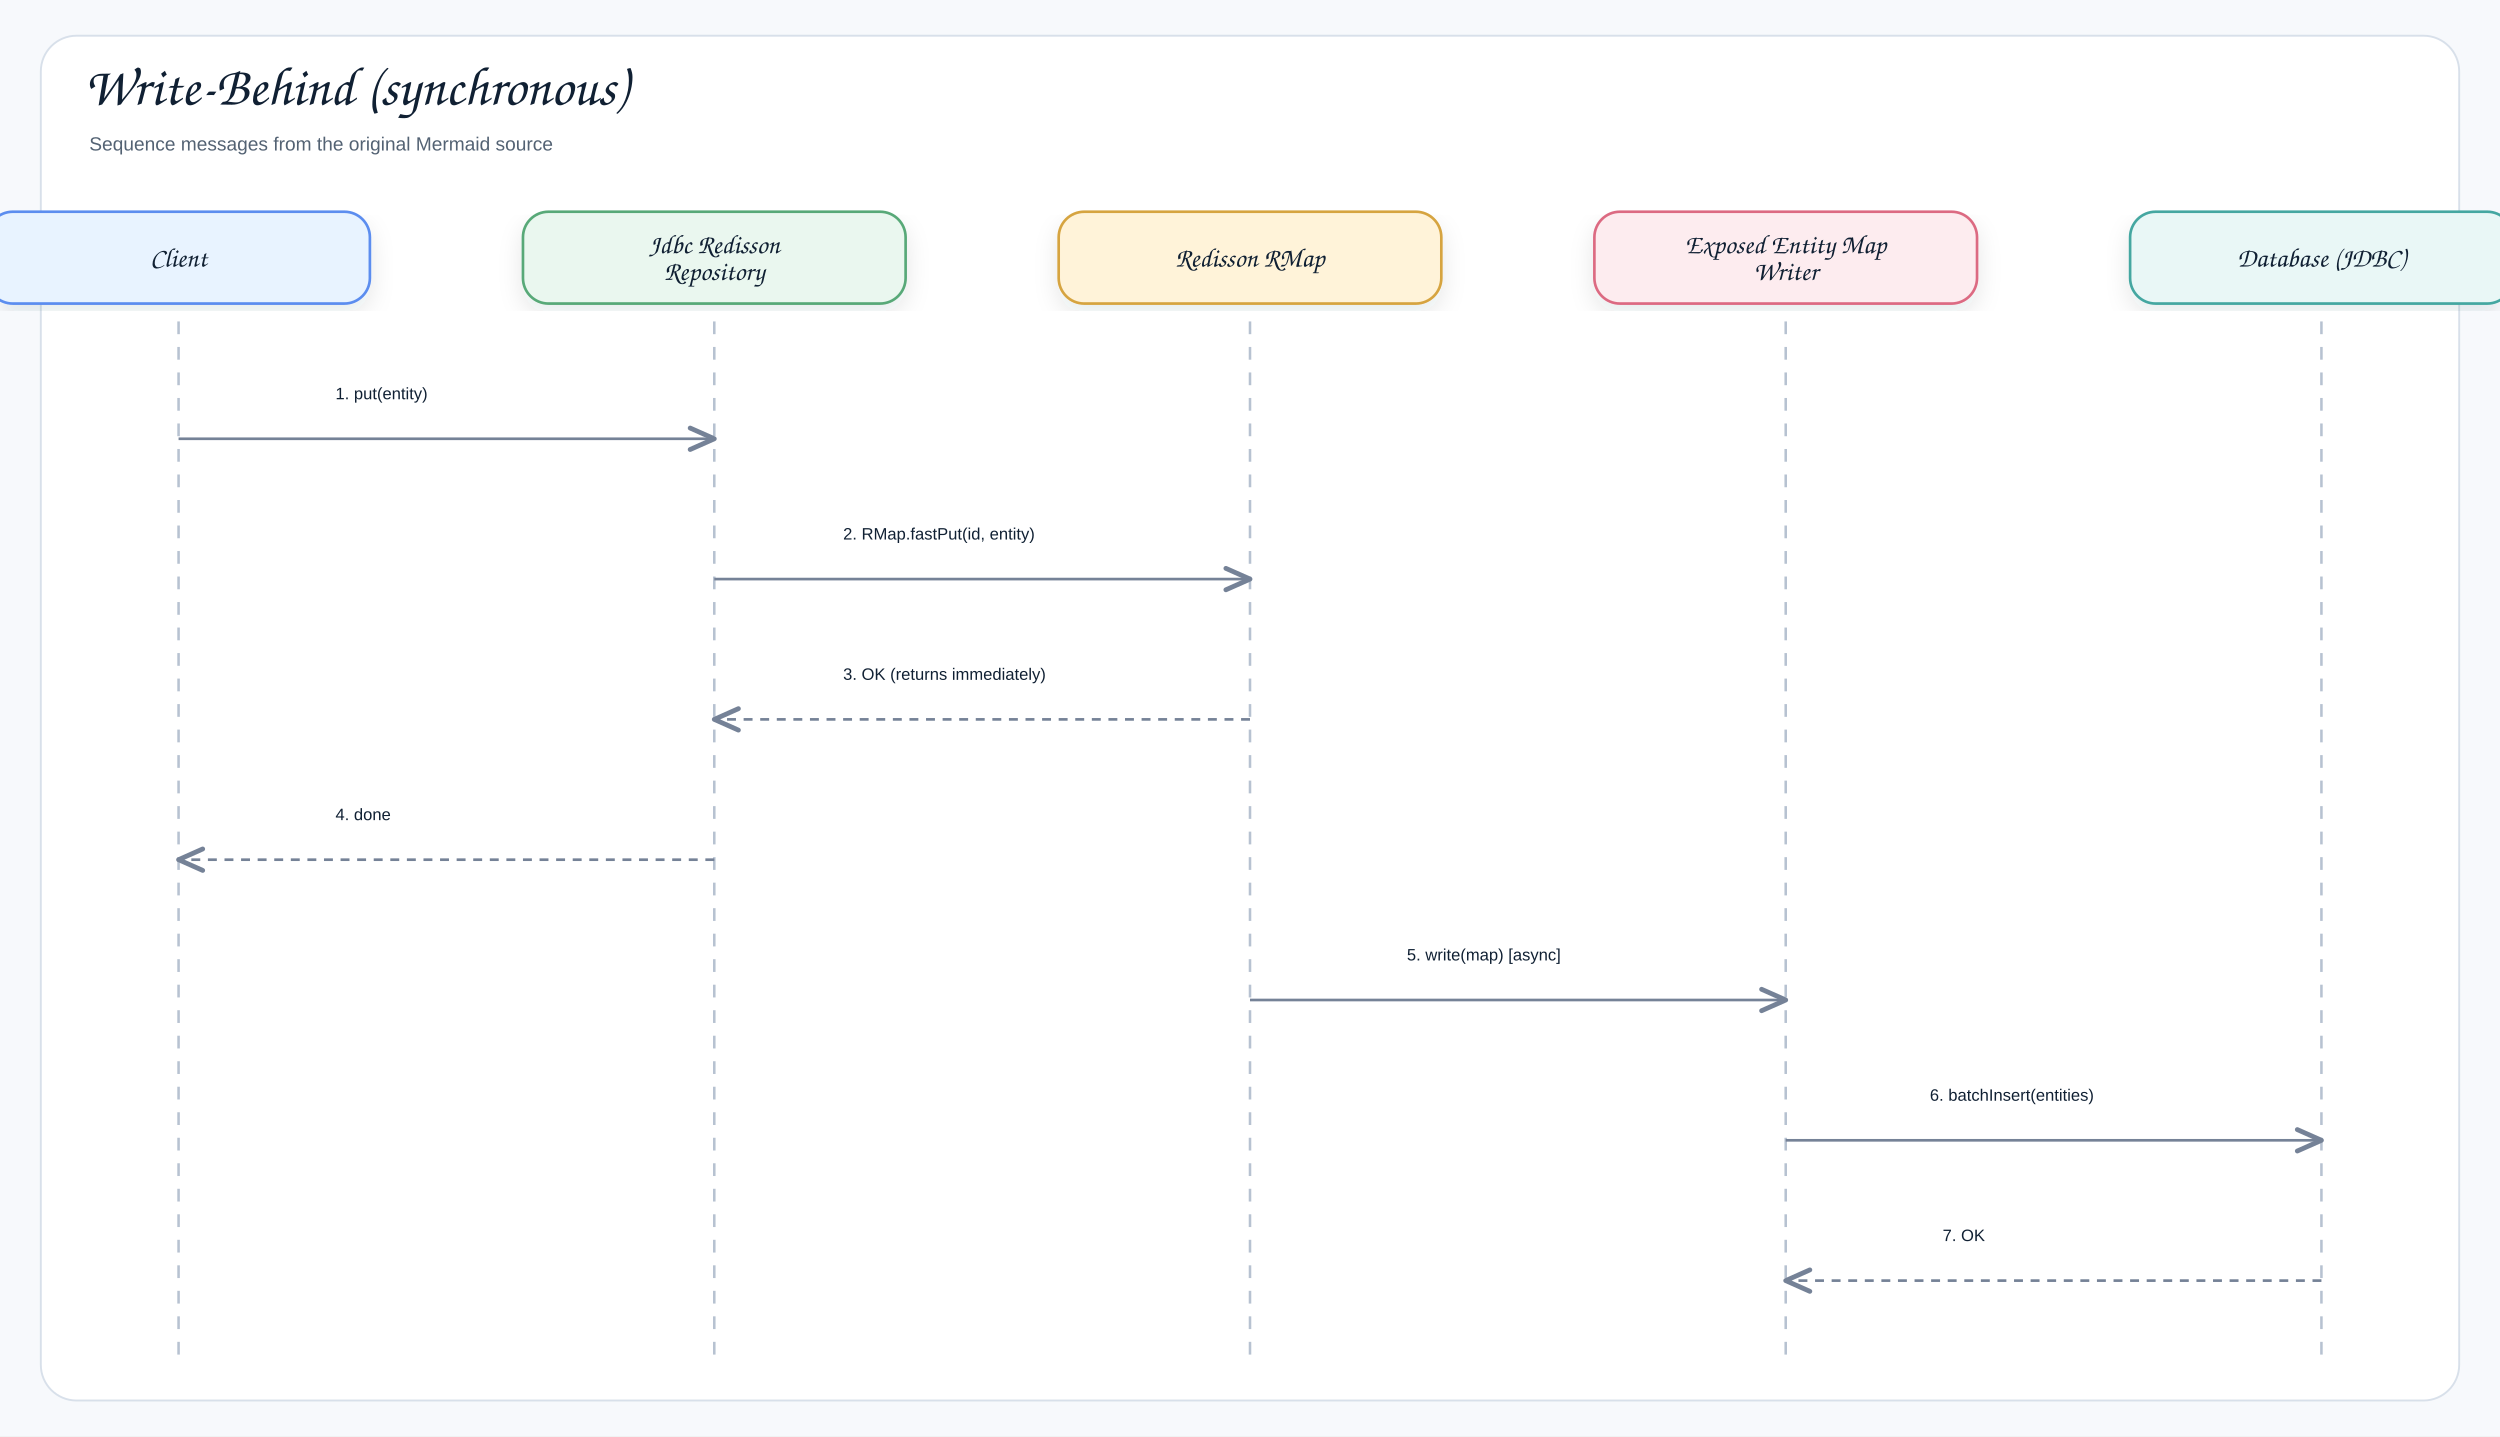
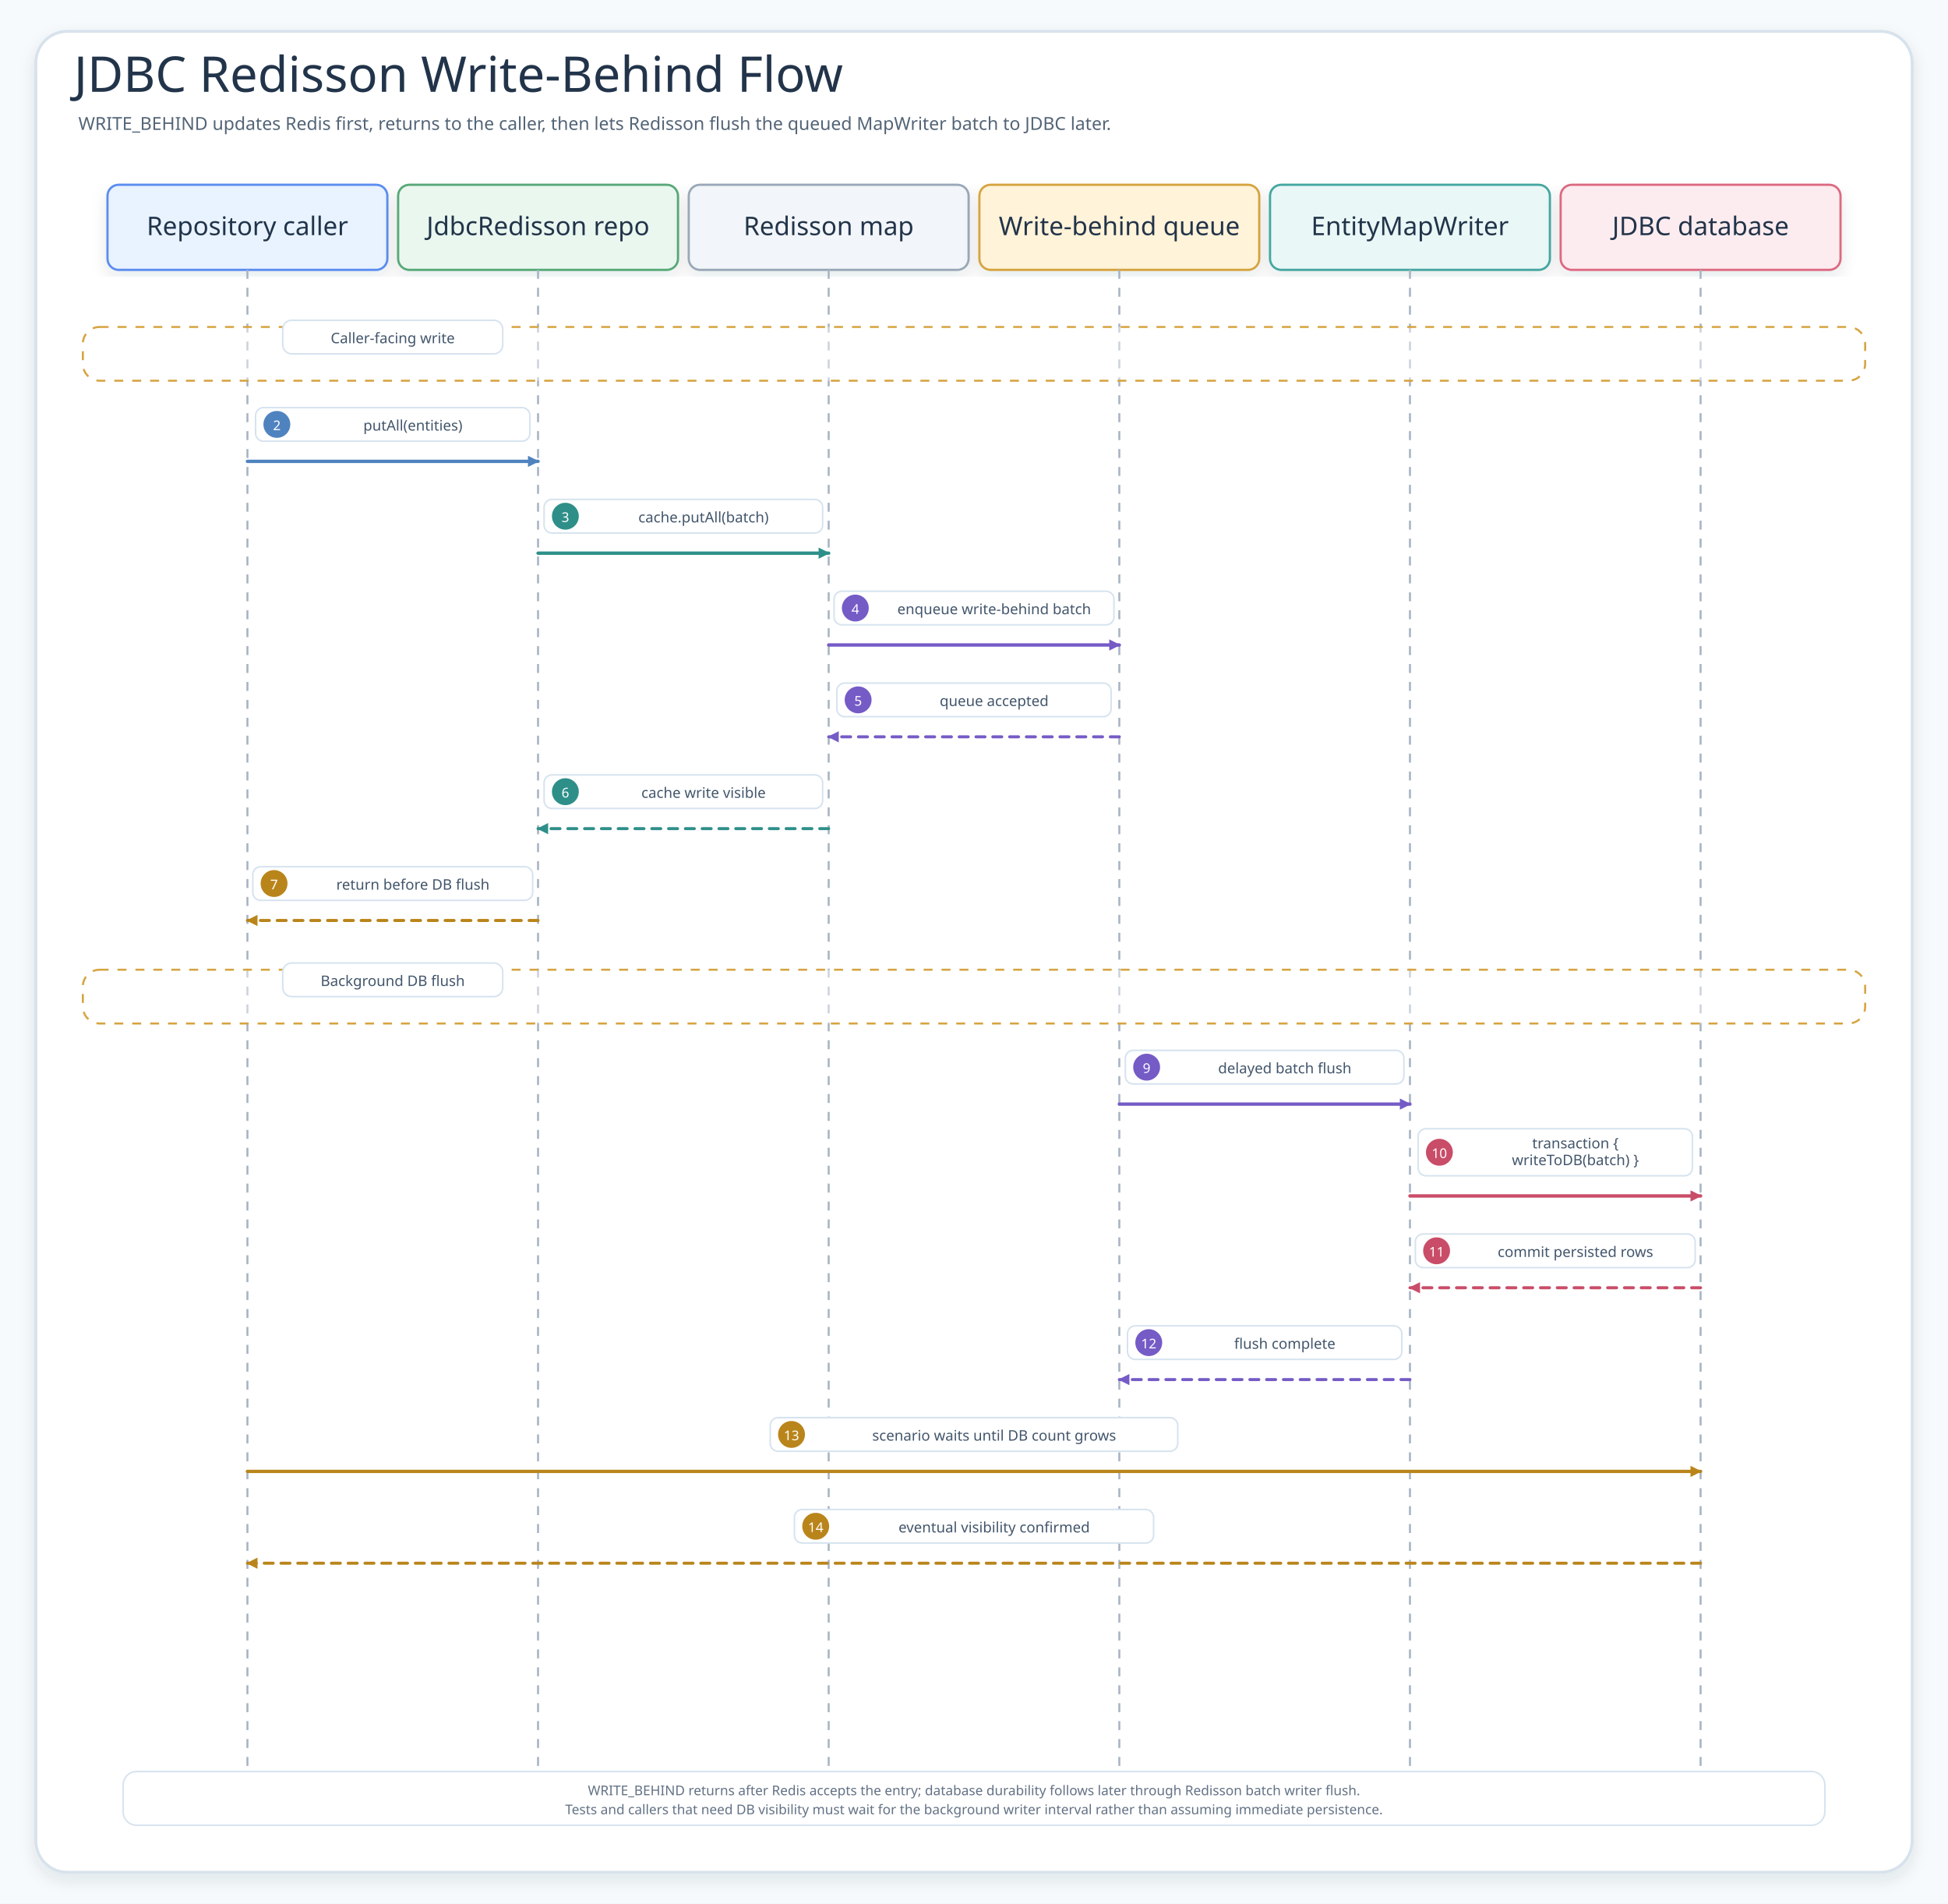
- <svg xmlns="http://www.w3.org/2000/svg" width="1960" height="1126" viewBox="0 0 1960 1126" role="img" aria-label="Write-Behind (synchronous)">
+ <svg xmlns="http://www.w3.org/2000/svg" width="1740" height="1700" viewBox="0 0 1740 1700" role="img" aria-labelledby="title desc">
  <defs>
+     <marker id="seqArrow-call" viewBox="0 0 10 10" markerWidth="10" markerHeight="10" refX="9" refY="5" orient="auto" markerUnits="userSpaceOnUse">
+       <path d="M 0 0 L 10 5 L 0 10 Z" fill="#4F83BF" />
+     </marker>
+     <marker id="seqArrow-scoped" viewBox="0 0 10 10" markerWidth="10" markerHeight="10" refX="9" refY="5" orient="auto" markerUnits="userSpaceOnUse">
+       <path d="M 0 0 L 10 5 L 0 10 Z" fill="#755BC6" />
+     </marker>
+     <marker id="seqArrow-thread" viewBox="0 0 10 10" markerWidth="10" markerHeight="10" refX="9" refY="5" orient="auto" markerUnits="userSpaceOnUse">
+       <path d="M 0 0 L 10 5 L 0 10 Z" fill="#2E8F89" />
+     </marker>
+     <marker id="seqArrow-restore" viewBox="0 0 10 10" markerWidth="10" markerHeight="10" refX="9" refY="5" orient="auto" markerUnits="userSpaceOnUse">
+       <path d="M 0 0 L 10 5 L 0 10 Z" fill="#3E9868" />
+     </marker>
+     <marker id="seqArrow-fallback" viewBox="0 0 10 10" markerWidth="10" markerHeight="10" refX="9" refY="5" orient="auto" markerUnits="userSpaceOnUse">
+       <path d="M 0 0 L 10 5 L 0 10 Z" fill="#B9851B" />
+     </marker>
+     <marker id="seqArrow-audit" viewBox="0 0 10 10" markerWidth="10" markerHeight="10" refX="9" refY="5" orient="auto" markerUnits="userSpaceOnUse">
+       <path d="M 0 0 L 10 5 L 0 10 Z" fill="#C94D68" />
+     </marker>
+     <marker id="seqArrow-neutral" viewBox="0 0 10 10" markerWidth="10" markerHeight="10" refX="9" refY="5" orient="auto" markerUnits="userSpaceOnUse">
+       <path d="M 0 0 L 10 5 L 0 10 Z" fill="#758297" />
+     </marker>
    <filter id="shadow" x="-8%" y="-8%" width="116%" height="116%">
-       <feDropShadow dx="0" dy="8" stdDeviation="9" flood-color="#1f2937" flood-opacity="0.10" />
+       <feDropShadow dx="0" dy="6" stdDeviation="7" flood-color="#203040" flood-opacity="0.10" />
    </filter>
-     <marker id="openArrow" markerWidth="12" markerHeight="10" refX="10" refY="5" orient="auto" markerUnits="strokeWidth">
-       <path d="M 1 1 L 10 5 L 1 9" fill="none" stroke="#758297" stroke-width="1.8" stroke-linecap="round" stroke-linejoin="round" />
-     </marker>
-     <marker id="inherit" markerWidth="14" markerHeight="12" refX="12" refY="6" orient="auto" markerUnits="strokeWidth">
-       <path d="M 0 1 L 12 6 L 0 11 Z" fill="#ffffff" stroke="#758297" stroke-width="1.8" />
-     </marker>
    <style>
-     .canvas{fill:#f7f9fc}.frame{fill:#fff;stroke:#d8e0ea;stroke-width:1.5}
-     .title{font-family:"Architects Daughter","Comic Sans MS","Comic Sans",cursive;font-size:43px;font-weight:400;fill:#102033}
-     .subtitle{font-family:"Comic Sans MS","Comic Sans","Comic Neue",Arial,sans-serif;font-size:15px;font-weight:400;fill:#536273}
-     .label{font-family:"Architects Daughter","Comic Sans MS","Comic Sans",cursive;font-size:25px;font-weight:400;fill:#102033}
-     .smallLabel{font-family:"Architects Daughter","Comic Sans MS","Comic Sans",cursive;font-size:21px;font-weight:400;fill:#102033}
-     .mono{font-family:"Comic Sans MS","Comic Sans","Comic Neue",Arial,sans-serif;font-size:12px;font-weight:400;fill:#102033}
-     .small{font-family:"Comic Sans MS","Comic Sans","Comic Neue",Arial,sans-serif;font-size:12px;font-weight:400;fill:#536273}
-     .strong{font-family:"Comic Sans MS","Comic Sans","Comic Neue",Arial,sans-serif;font-size:13px;font-weight:400;fill:#102033}
-     .card{stroke-width:2.1;filter:url(#shadow)}.compartment{stroke-width:1.5;fill:none}
-     .line{stroke:#758297;stroke-width:2.1;fill:none;marker-end:url(#openArrow)}
-     .plainLine{stroke:#758297;stroke-width:2.1;fill:none}
-     .dashed{stroke:#758297;stroke-width:2.1;stroke-dasharray:7 6;fill:none;marker-end:url(#openArrow)}
-     .inheritLine{stroke:#758297;stroke-width:2.2;fill:none;marker-end:url(#inherit)}
-     .implLine{stroke:#758297;stroke-width:2.2;stroke-dasharray:8 7;fill:none;marker-end:url(#inherit)}
-   </style>
+       .canvas{fill:#F7FAFC}.frame{fill:#FFFFFF;stroke:#D7E2EC;stroke-width:2.6;filter:url(#shadow)}
+       .title{font-family:"Architects Daughter";font-size:44px;fill:#22344A;font-weight:400}.subtitle{font-family:"Comic Mono";font-size:16px;fill:#536476;font-weight:400}
+       .card{filter:url(#shadow);stroke-width:2}.cardTitle{font-family:"Architects Daughter";font-size:23px;fill:#22344A;font-weight:400}
+       .detail{font-family:"Comic Mono";font-size:13px;fill:#42556B;font-weight:400}.small{font-family:"Comic Mono";font-size:12px;fill:#627184;font-weight:400}
+       .seq{fill:none;stroke-width:3;stroke-linecap:round}.seqReturn{fill:none;stroke-width:2.7;stroke-linecap:round;stroke-dasharray:8 7}
+       .lifeline{stroke:#A7B4C3;stroke-width:1.8;stroke-dasharray:8 8}.labelPill{fill:#FFFFFF;stroke:#D6E3EF;stroke-width:1.4}
+       .branchBox{fill:#FFFFFF;fill-opacity:.42;stroke:#D6A441;stroke-width:1.8;stroke-dasharray:8 8}.note{fill:#FFFFFF;stroke:#D6E3EF;stroke-width:1.4}
+     </style>
  </defs>
-   <rect class="canvas" width="1960" height="1126" />
-   <rect class="frame" x="32" y="28" width="1896" height="1070" rx="28" />
-   <text class="title" x="66" y="82">Write-Behind (synchronous)</text>
-   <text class="subtitle" x="70" y="118">Sequence messages from the original Mermaid source</text>
-   <rect class="card" x="-10" y="166" width="300" height="72" rx="20" fill="#E8F3FF" stroke="#5B8DEF" />
-   <text class="smallLabel" x="140" y="209" text-anchor="middle">Client</text>
-   <line class="lifeline" x1="140" y1="252" x2="140" y2="1066" stroke="#b7c2d1" stroke-width="2" stroke-dasharray="10 10" />
-   <rect class="card" x="410" y="166" width="300" height="72" rx="20" fill="#EAF7EF" stroke="#58A978" />
-   <text class="smallLabel" x="560" y="198.5" text-anchor="middle">Jdbc Redisson</text>
-   <text class="smallLabel" x="560" y="219.5" text-anchor="middle">Repository</text>
-   <line class="lifeline" x1="560" y1="252" x2="560" y2="1066" stroke="#b7c2d1" stroke-width="2" stroke-dasharray="10 10" />
-   <rect class="card" x="830" y="166" width="300" height="72" rx="20" fill="#FFF3D9" stroke="#D6A441" />
-   <text class="smallLabel" x="980" y="209" text-anchor="middle">Redisson RMap</text>
-   <line class="lifeline" x1="980" y1="252" x2="980" y2="1066" stroke="#b7c2d1" stroke-width="2" stroke-dasharray="10 10" />
-   <rect class="card" x="1250" y="166" width="300" height="72" rx="20" fill="#FDECEF" stroke="#DC6B82" />
-   <text class="smallLabel" x="1400" y="198.5" text-anchor="middle">Exposed Entity Map</text>
-   <text class="smallLabel" x="1400" y="219.5" text-anchor="middle">Writer</text>
-   <line class="lifeline" x1="1400" y1="252" x2="1400" y2="1066" stroke="#b7c2d1" stroke-width="2" stroke-dasharray="10 10" />
-   <rect class="card" x="1670" y="166" width="300" height="72" rx="20" fill="#E9F7F6" stroke="#45A7A1" />
-   <text class="smallLabel" x="1820" y="209" text-anchor="middle">Database (JDBC)</text>
-   <line class="lifeline" x1="1820" y1="252" x2="1820" y2="1066" stroke="#b7c2d1" stroke-width="2" stroke-dasharray="10 10" />
-   <rect x="245" y="286" width="210" height="40" rx="12" fill="#ffffff" opacity="0.97" />
-   <text class="strong" x="263" y="313" text-anchor="start">1. put(entity)</text>
-   <path class="line" d="M140 344 L560 344" />
-   <rect x="643" y="396" width="254" height="40" rx="12" fill="#ffffff" opacity="0.97" />
-   <text class="strong" x="661" y="423" text-anchor="start">2. RMap.fastPut(id, entity)</text>
-   <path class="line" d="M560 454 L980 454" />
-   <rect x="643" y="506" width="254" height="40" rx="12" fill="#ffffff" opacity="0.97" />
-   <text class="strong" x="661" y="533" text-anchor="start">3. OK (returns immediately)</text>
-   <path class="dashed" d="M980 564 L560 564" />
-   <rect x="245" y="616" width="210" height="40" rx="12" fill="#ffffff" opacity="0.97" />
-   <text class="strong" x="263" y="643" text-anchor="start">4. done</text>
-   <path class="dashed" d="M560 674 L140 674" />
-   <rect x="1085" y="726" width="210" height="40" rx="12" fill="#ffffff" opacity="0.97" />
-   <text class="strong" x="1103" y="753" text-anchor="start">5. write(map) [async]</text>
-   <path class="line" d="M980 784 L1400 784" />
-   <rect x="1495" y="836" width="230" height="40" rx="12" fill="#ffffff" opacity="0.97" />
-   <text class="strong" x="1513" y="863" text-anchor="start">6. batchInsert(entities)</text>
-   <path class="line" d="M1400 894 L1820 894" />
-   <rect x="1505" y="946" width="210" height="40" rx="12" fill="#ffffff" opacity="0.97" />
-   <text class="strong" x="1523" y="973" text-anchor="start">7. OK</text>
-   <path class="dashed" d="M1820 1004 L1400 1004" />
+   <rect class="canvas" width="1740" height="1700" />
+   <rect class="frame" x="32" y="28" width="1676" height="1644" rx="28" />
+   <text class="title" x="66" y="82">JDBC Redisson Write-Behind Flow</text>
+   <text class="subtitle" x="70" y="116">WRITE_BEHIND updates Redis first, returns to the caller, then lets Redisson flush the queued MapWriter batch to JDBC later.</text>
+   <g id="participant-caller">
+     <rect class="card" x="96" y="165" width="250" height="76" rx="10" fill="#E8F3FF" stroke="#5B8DEF" />
+     <text class="cardTitle" x="221" y="210" text-anchor="middle">Repository caller</text>
+     <line class="lifeline" x1="221" y1="241" x2="221" y2="1606" />
+   </g>
+   <g id="participant-repo">
+     <rect class="card" x="355.6" y="165" width="250" height="76" rx="10" fill="#EAF7EF" stroke="#58A978" />
+     <text class="cardTitle" x="480.6" y="210" text-anchor="middle">JdbcRedisson repo</text>
+     <line class="lifeline" x1="480.6" y1="241" x2="480.6" y2="1606" />
+   </g>
+   <g id="participant-map">
+     <rect class="card" x="615.2" y="165" width="250" height="76" rx="10" fill="#F2F5F9" stroke="#9AA8B8" />
+     <text class="cardTitle" x="740.2" y="210" text-anchor="middle">Redisson map</text>
+     <line class="lifeline" x1="740.2" y1="241" x2="740.2" y2="1606" />
+   </g>
+   <g id="participant-queue">
+     <rect class="card" x="874.8" y="165" width="250" height="76" rx="10" fill="#FFF3D9" stroke="#D6A441" />
+     <text class="cardTitle" x="999.8" y="210" text-anchor="middle">Write-behind queue</text>
+     <line class="lifeline" x1="999.8" y1="241" x2="999.8" y2="1606" />
+   </g>
+   <g id="participant-writer">
+     <rect class="card" x="1134.4" y="165" width="250" height="76" rx="10" fill="#E9F7F6" stroke="#45A7A1" />
+     <text class="cardTitle" x="1259.4" y="210" text-anchor="middle">EntityMapWriter</text>
+     <line class="lifeline" x1="1259.4" y1="241" x2="1259.4" y2="1606" />
+   </g>
+   <g id="participant-database">
+     <rect class="card" x="1394" y="165" width="250" height="76" rx="10" fill="#FDECEF" stroke="#DC6B82" />
+     <text class="cardTitle" x="1519" y="210" text-anchor="middle">JDBC database</text>
+     <line class="lifeline" x1="1519" y1="241" x2="1519" y2="1606" />
+   </g>
+   <g>
+     <rect class="branchBox" x="74" y="292" width="1592" height="48" rx="15" />
+     <rect class="labelPill" x="252.55" y="286" width="196.5" height="30" rx="8" />
+     <text class="detail" x="350.8" y="302" text-anchor="middle" dominant-baseline="middle">Caller-facing write</text>
+   </g>
+   <g id="m2">
+     <rect class="labelPill" x="228.3" y="364" width="245" height="30" rx="7" />
+     <circle cx="247.3" cy="379" r="12" fill="#4F83BF" />
+     <text class="detail" x="247.3" y="380" text-anchor="middle" dominant-baseline="middle" style="fill:#fff;font-size:12px">2</text>
+     <text class="detail" x="368.8" y="380" text-anchor="middle" dominant-baseline="middle">putAll(entities)</text>
+     <path class="seq" d="M221 412 L480.6 412" stroke="#4F83BF" marker-end="url(#seqArrow-call)" />
+   </g>
+   <g id="m3">
+     <rect class="labelPill" x="486" y="446" width="248.8" height="30" rx="7" />
+     <circle cx="505" cy="461" r="12" fill="#2E8F89" />
+     <text class="detail" x="505" y="462" text-anchor="middle" dominant-baseline="middle" style="fill:#fff;font-size:12px">3</text>
+     <text class="detail" x="628.4" y="462" text-anchor="middle" dominant-baseline="middle">cache.putAll(batch)</text>
+     <path class="seq" d="M480.6 494 L740.2 494" stroke="#2E8F89" marker-end="url(#seqArrow-thread)" />
+   </g>
+   <g id="m4">
+     <rect class="labelPill" x="745" y="528" width="250" height="30" rx="7" />
+     <circle cx="764" cy="543" r="12" fill="#755BC6" />
+     <text class="detail" x="764" y="544" text-anchor="middle" dominant-baseline="middle" style="fill:#fff;font-size:12px">4</text>
+     <text class="detail" x="888" y="544" text-anchor="middle" dominant-baseline="middle">enqueue write-behind batch</text>
+     <path class="seq" d="M740.2 576 L999.8 576" stroke="#755BC6" marker-end="url(#seqArrow-scoped)" />
+   </g>
+   <g id="m5">
+     <rect class="labelPill" x="747.5" y="610" width="245" height="30" rx="7" />
+     <circle cx="766.5" cy="625" r="12" fill="#755BC6" />
+     <text class="detail" x="766.5" y="626" text-anchor="middle" dominant-baseline="middle" style="fill:#fff;font-size:12px">5</text>
+     <text class="detail" x="888" y="626" text-anchor="middle" dominant-baseline="middle">queue accepted</text>
+     <path class="seqReturn" d="M999.8 658 L740.2 658" stroke="#755BC6" marker-end="url(#seqArrow-scoped)" />
+   </g>
+   <g id="m6">
+     <rect class="labelPill" x="486" y="692" width="248.8" height="30" rx="7" />
+     <circle cx="505" cy="707" r="12" fill="#2E8F89" />
+     <text class="detail" x="505" y="708" text-anchor="middle" dominant-baseline="middle" style="fill:#fff;font-size:12px">6</text>
+     <text class="detail" x="628.4" y="708" text-anchor="middle" dominant-baseline="middle">cache write visible</text>
+     <path class="seqReturn" d="M740.2 740 L480.6 740" stroke="#2E8F89" marker-end="url(#seqArrow-thread)" />
+   </g>
+   <g id="m7">
+     <rect class="labelPill" x="225.8" y="774" width="250" height="30" rx="7" />
+     <circle cx="244.8" cy="789" r="12" fill="#B9851B" />
+     <text class="detail" x="244.8" y="790" text-anchor="middle" dominant-baseline="middle" style="fill:#fff;font-size:12px">7</text>
+     <text class="detail" x="368.8" y="790" text-anchor="middle" dominant-baseline="middle">return before DB flush</text>
+     <path class="seqReturn" d="M480.6 822 L221 822" stroke="#B9851B" marker-end="url(#seqArrow-fallback)" />
+   </g>
+   <g>
+     <rect class="branchBox" x="74" y="866" width="1592" height="48" rx="15" />
+     <rect class="labelPill" x="252.55" y="860" width="196.5" height="30" rx="8" />
+     <text class="detail" x="350.8" y="876" text-anchor="middle" dominant-baseline="middle">Background DB flush</text>
+   </g>
+   <g id="m9">
+     <rect class="labelPill" x="1005.2" y="938" width="248.8" height="30" rx="7" />
+     <circle cx="1024.2" cy="953" r="12" fill="#755BC6" />
+     <text class="detail" x="1024.2" y="954" text-anchor="middle" dominant-baseline="middle" style="fill:#fff;font-size:12px">9</text>
+     <text class="detail" x="1147.6" y="954" text-anchor="middle" dominant-baseline="middle">delayed batch flush</text>
+     <path class="seq" d="M999.8 986 L1259.4 986" stroke="#755BC6" marker-end="url(#seqArrow-scoped)" />
+   </g>
+   <g id="m10">
+     <rect class="labelPill" x="1266.7" y="1008" width="245" height="42" rx="7" />
+     <circle cx="1285.7" cy="1029" r="12" fill="#C94D68" />
+     <text class="detail" x="1285.7" y="1030" text-anchor="middle" dominant-baseline="middle" style="fill:#fff;font-size:12px">10</text>
+     <text class="detail" x="1407.2" y="1021" text-anchor="middle" dominant-baseline="middle">transaction {</text>
+     <text class="detail" x="1407.2" y="1036" text-anchor="middle" dominant-baseline="middle">writeToDB(batch) }</text>
+     <path class="seq" d="M1259.4 1068 L1519 1068" stroke="#C94D68" marker-end="url(#seqArrow-audit)" />
+   </g>
+   <g id="m11">
+     <rect class="labelPill" x="1264.2" y="1102" width="250" height="30" rx="7" />
+     <circle cx="1283.2" cy="1117" r="12" fill="#C94D68" />
+     <text class="detail" x="1283.2" y="1118" text-anchor="middle" dominant-baseline="middle" style="fill:#fff;font-size:12px">11</text>
+     <text class="detail" x="1407.2" y="1118" text-anchor="middle" dominant-baseline="middle">commit persisted rows</text>
+     <path class="seqReturn" d="M1519 1150 L1259.4 1150" stroke="#C94D68" marker-end="url(#seqArrow-audit)" />
+   </g>
+   <g id="m12">
+     <rect class="labelPill" x="1007.1" y="1184" width="245" height="30" rx="7" />
+     <circle cx="1026.1" cy="1199" r="12" fill="#755BC6" />
+     <text class="detail" x="1026.1" y="1200" text-anchor="middle" dominant-baseline="middle" style="fill:#fff;font-size:12px">12</text>
+     <text class="detail" x="1147.6" y="1200" text-anchor="middle" dominant-baseline="middle">flush complete</text>
+     <path class="seqReturn" d="M1259.4 1232 L999.8 1232" stroke="#755BC6" marker-end="url(#seqArrow-scoped)" />
+   </g>
+   <g id="m13">
+     <rect class="labelPill" x="688" y="1266" width="364" height="30" rx="7" />
+     <circle cx="707" cy="1281" r="12" fill="#B9851B" />
+     <text class="detail" x="707" y="1282" text-anchor="middle" dominant-baseline="middle" style="fill:#fff;font-size:12px">13</text>
+     <text class="detail" x="888" y="1282" text-anchor="middle" dominant-baseline="middle">scenario waits until DB count grows</text>
+     <path class="seq" d="M221 1314 L1519 1314" stroke="#B9851B" marker-end="url(#seqArrow-fallback)" />
+   </g>
+   <g id="m14">
+     <rect class="labelPill" x="709.6" y="1348" width="320.8" height="30" rx="7" />
+     <circle cx="728.6" cy="1363" r="12" fill="#B9851B" />
+     <text class="detail" x="728.6" y="1364" text-anchor="middle" dominant-baseline="middle" style="fill:#fff;font-size:12px">14</text>
+     <text class="detail" x="888" y="1364" text-anchor="middle" dominant-baseline="middle">eventual visibility confirmed</text>
+     <path class="seqReturn" d="M1519 1396 L221 1396" stroke="#B9851B" marker-end="url(#seqArrow-fallback)" />
+   </g>
+   <g>
+     <rect class="note" x="110" y="1582" width="1520" height="48" rx="12" />
+     <text class="small" x="870" y="1599" text-anchor="middle" dominant-baseline="middle">WRITE_BEHIND returns after Redis accepts the entry; database durability follows later through Redisson batch writer flush.</text>
+     <text class="small" x="870" y="1616" text-anchor="middle" dominant-baseline="middle">Tests and callers that need DB visibility must wait for the background writer interval rather than assuming immediate persistence.</text>
+   </g>
</svg>
